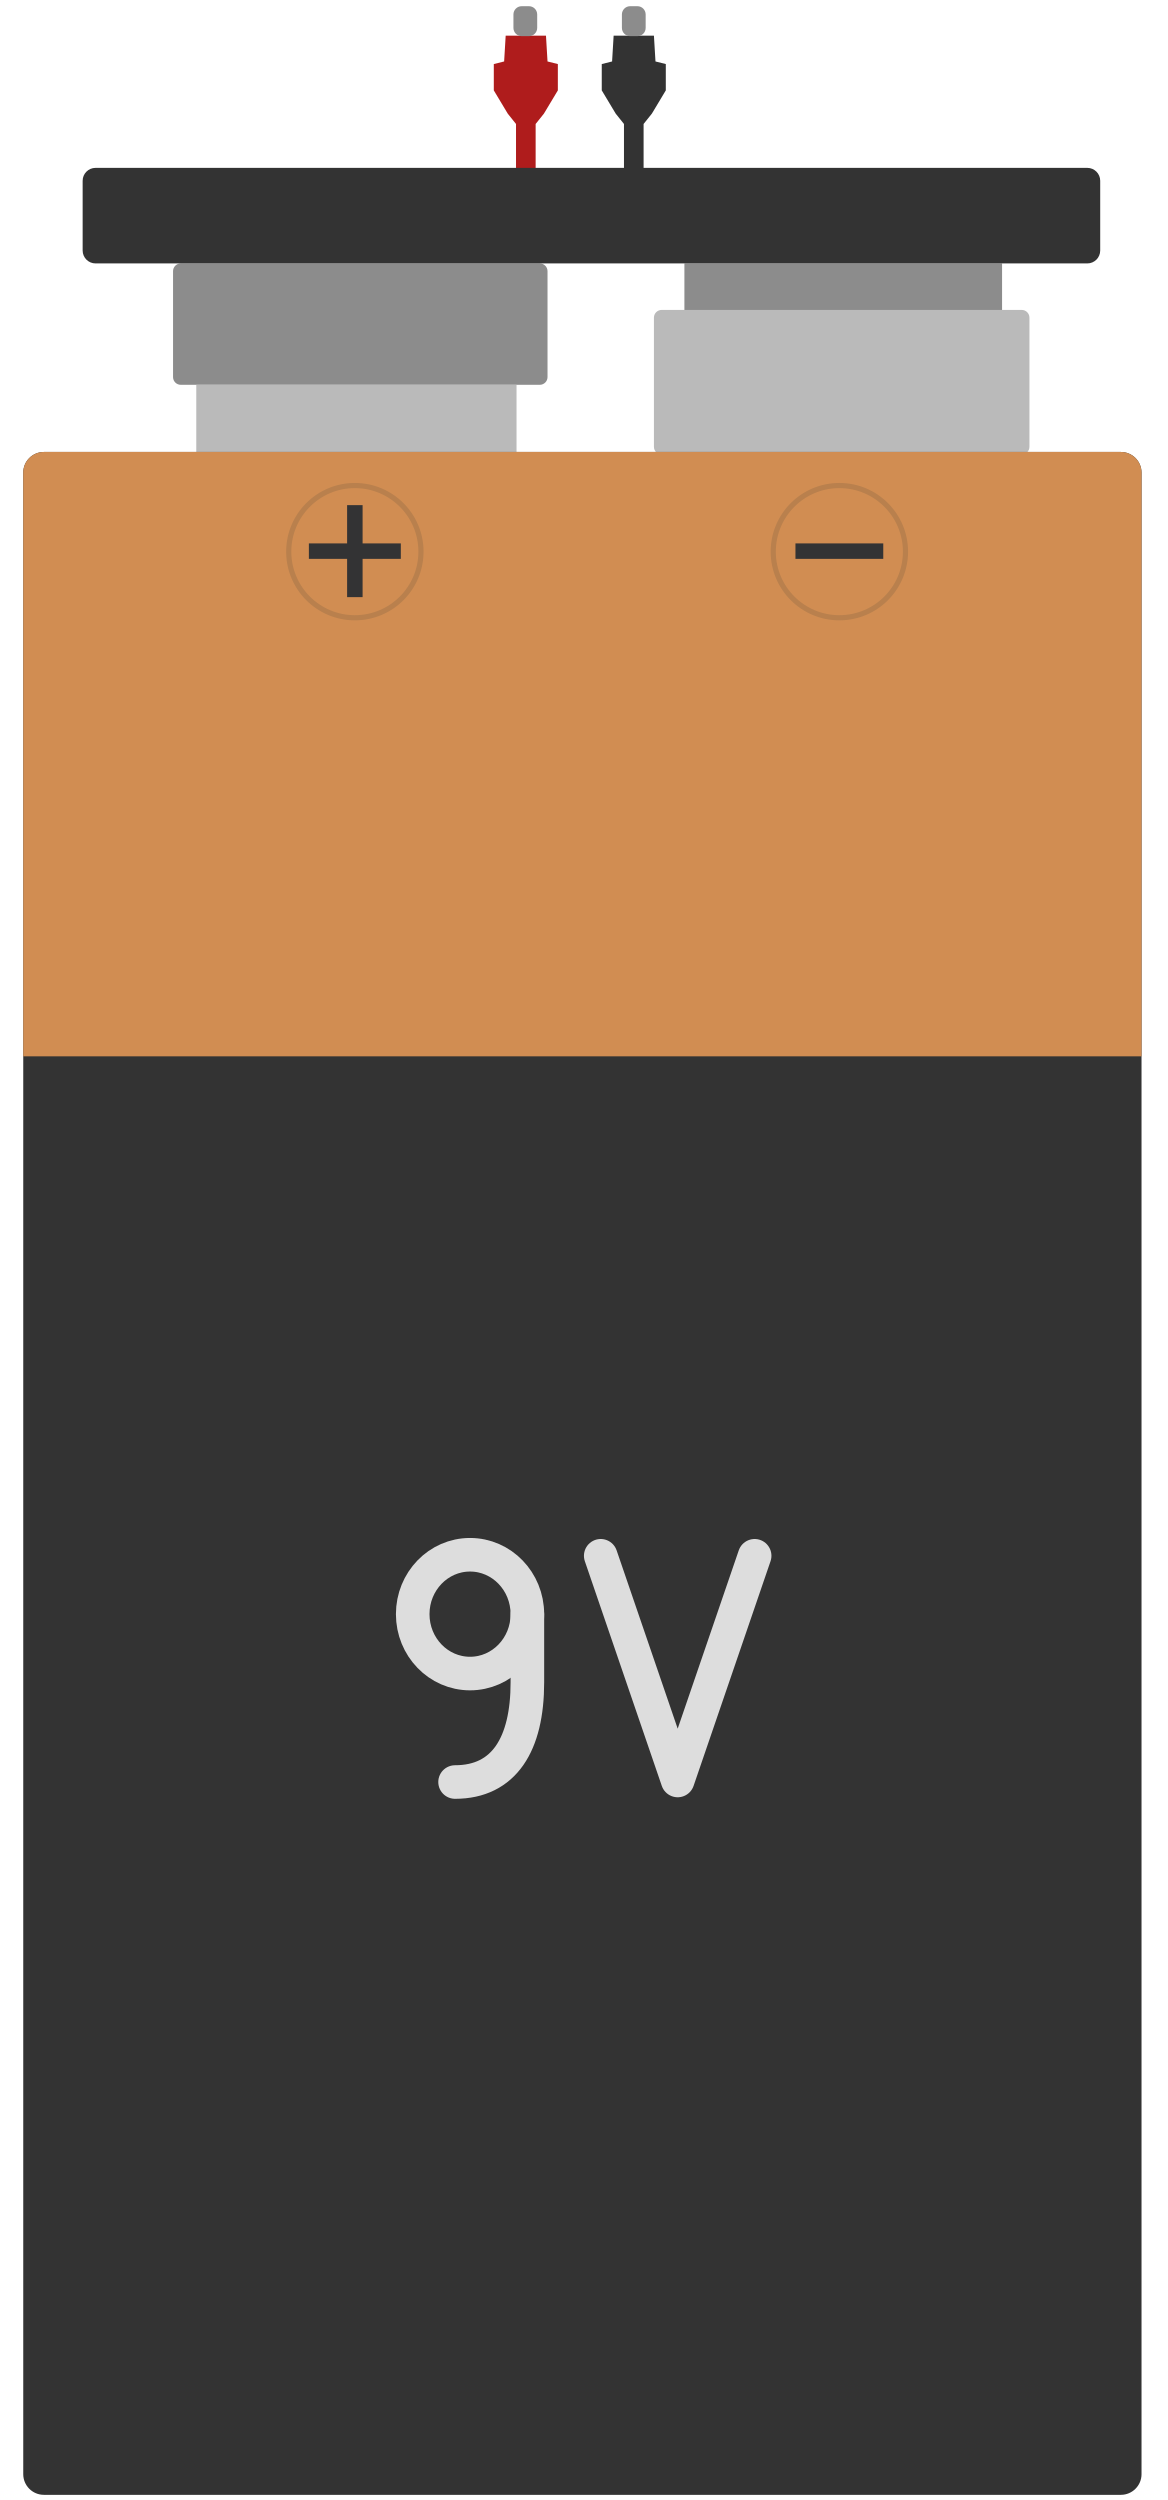
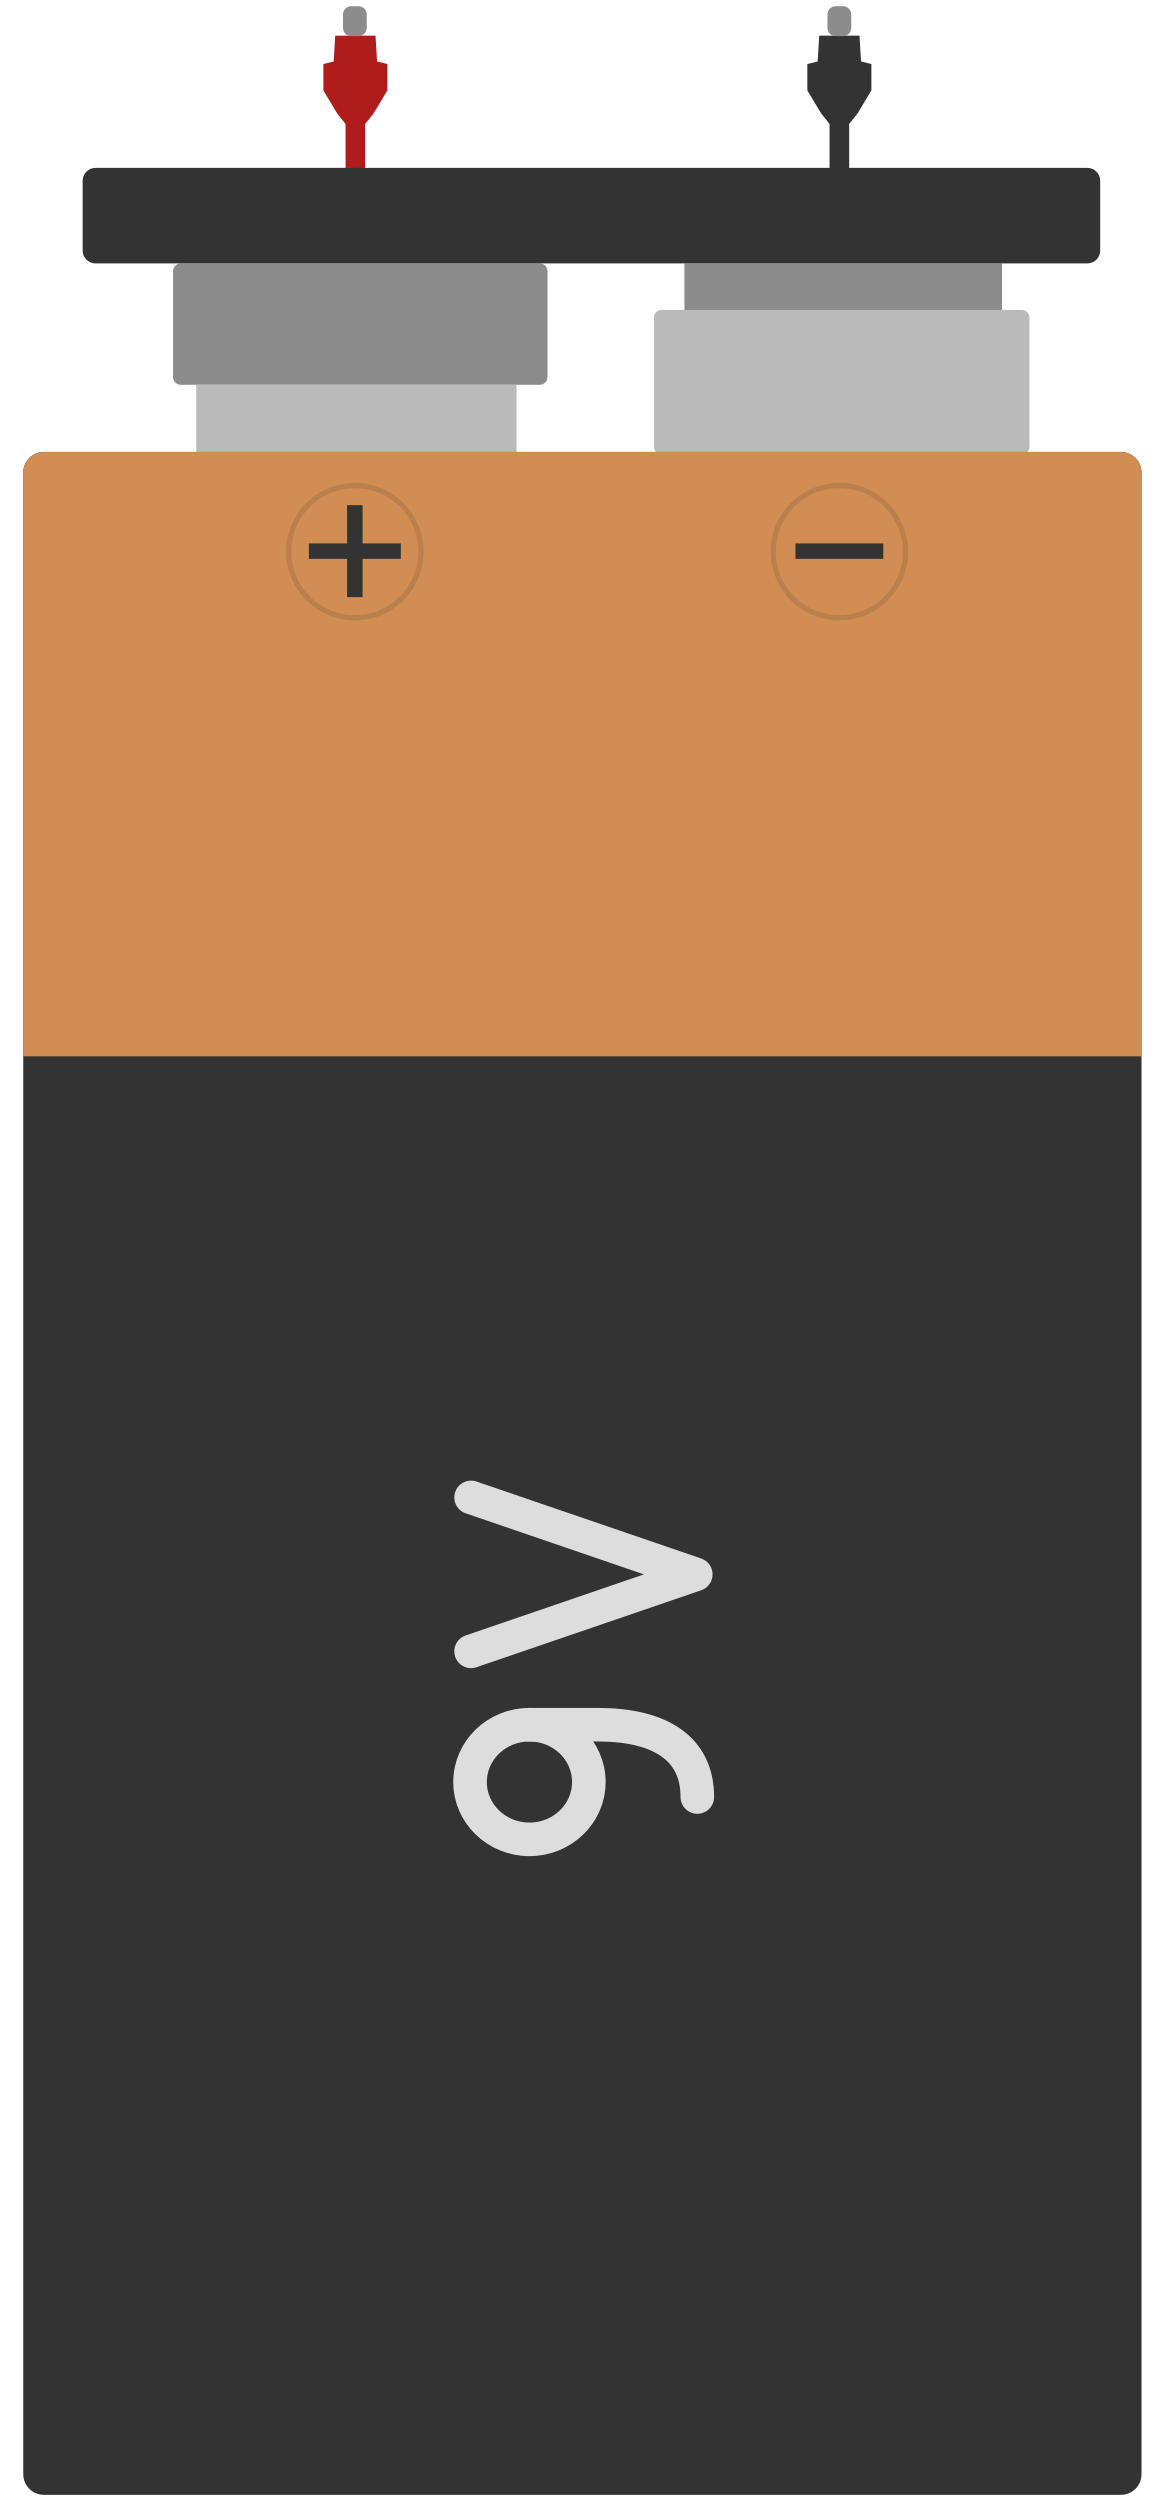
<svg xmlns="http://www.w3.org/2000/svg" viewBox="0 0 226 484" width="452" height="968">
  <g transform="translate(226 0) rotate(90) translate(-336 -270)">
    <defs>
      <clipPath id="bb">
        <rect x="423.5" y="275" width="395.5" height="216.5" rx="4" />
      </clipPath>
    </defs>
-     <polygon points="342.9,369.40 347.9,369.10 348.4,367.10 353.5,367.10 358,369.80 360,371.40 369,371.40 369,375.20 360,375.20 358,376.80 353.5,379.50 348.4,379.50 347.9,377.50 342.9,377.20" fill="#333333" />
-     <rect x="337.2" y="371" width="5.8" height="4.6" rx="1.6" fill="#8c8c8c" />
-     <polygon points="342.9,390.30 347.9,390.00 348.4,388.00 353.5,388.00 358,390.70 360,392.30 369,392.30 369,396.10 360,396.10 358,397.70 353.5,400.40 348.4,400.40 347.9,398.40 342.9,398.10" fill="#af1c1c" />
-     <rect x="337.2" y="392" width="5.8" height="4.6" rx="1.6" fill="#8c8c8c" />
+     <g transform="translate(0 -39.8)">
+       <polygon points="342.9,369.40 347.9,369.10 348.4,367.10 353.5,367.10 358,369.80 360,371.40 369,371.40 369,375.20 360,375.20 358,376.80 353.5,379.50 348.4,379.50 347.9,377.50 342.9,377.20" fill="#333333" />
+       <rect x="337.2" y="371" width="5.8" height="4.6" rx="1.6" fill="#8c8c8c" />
+     </g>
+     <g transform="translate(0 33)">
+       <polygon points="342.9,390.30 347.9,390.00 348.4,388.00 353.5,388.00 358,390.70 360,392.30 369,392.30 369,396.10 360,396.10 358,397.70 353.5,400.40 348.4,400.40 347.9,398.40 342.9,398.10" fill="#af1c1c" />
+       <rect x="337.2" y="392" width="5.8" height="4.6" rx="1.6" fill="#8c8c8c" />
+     </g>
    <rect x="387" y="302" width="10" height="61.5" fill="#8c8c8c" />
    <rect x="396" y="296.7" width="28" height="72.7" rx="1.5" fill="#bababa" />
    <rect x="387" y="390" width="23.5" height="72.5" rx="1.5" fill="#8c8c8c" />
    <rect x="410.5" y="396" width="14" height="62" fill="#bababa" />
    <rect x="368.5" y="283" width="18.5" height="197" rx="2.5" fill="#333333" />
    <g clip-path="url(#bb)">
      <rect x="423.5" y="275" width="395.5" height="216.5" fill="#333333" />
      <rect x="423.5" y="275" width="117" height="216.5" fill="#d18d52" />
    </g>
    <circle cx="442.8" cy="333.5" r="12.8" fill="none" stroke="#b9804d" stroke-width="1" />
    <path d="M442.7 325 V342" stroke="#333334" stroke-width="3" />
    <circle cx="442.8" cy="427.3" r="12.8" fill="none" stroke="#b9804d" stroke-width="1" />
    <path d="M433.8 427.3 H451.6 M442.7 418.4 V436.2" stroke="#333334" stroke-width="3" />
-     <g transform="translate(659 383) rotate(-90) translate(-36.4 -25.3)" fill="none" stroke="#dddddd" stroke-width="6.5" stroke-linecap="round" stroke-linejoin="round">
-       <ellipse cx="14.4" cy="14.8" rx="11.1" ry="11.5" />
-       <path d="M25.5 14.8 V28 C25.5 40 21 47.3 11.5 47.3" />
-       <path d="M39.7 3.5 L54.6 47 L69.5 3.5" />
+     <g transform="rotate(-90 659 383)">
+       <g transform="translate(659 383) rotate(-90) translate(-36.4 -25.3)" fill="none" stroke="#dddddd" stroke-width="6.5" stroke-linecap="round" stroke-linejoin="round">
+         <ellipse cx="14.4" cy="14.8" rx="11.1" ry="11.5" />
+         <path d="M25.5 14.8 V28 C25.5 40 21 47.3 11.5 47.3" />
+         <path d="M39.7 3.5 L54.6 47 L69.5 3.5" />
+       </g>
    </g>
  </g>
</svg>
